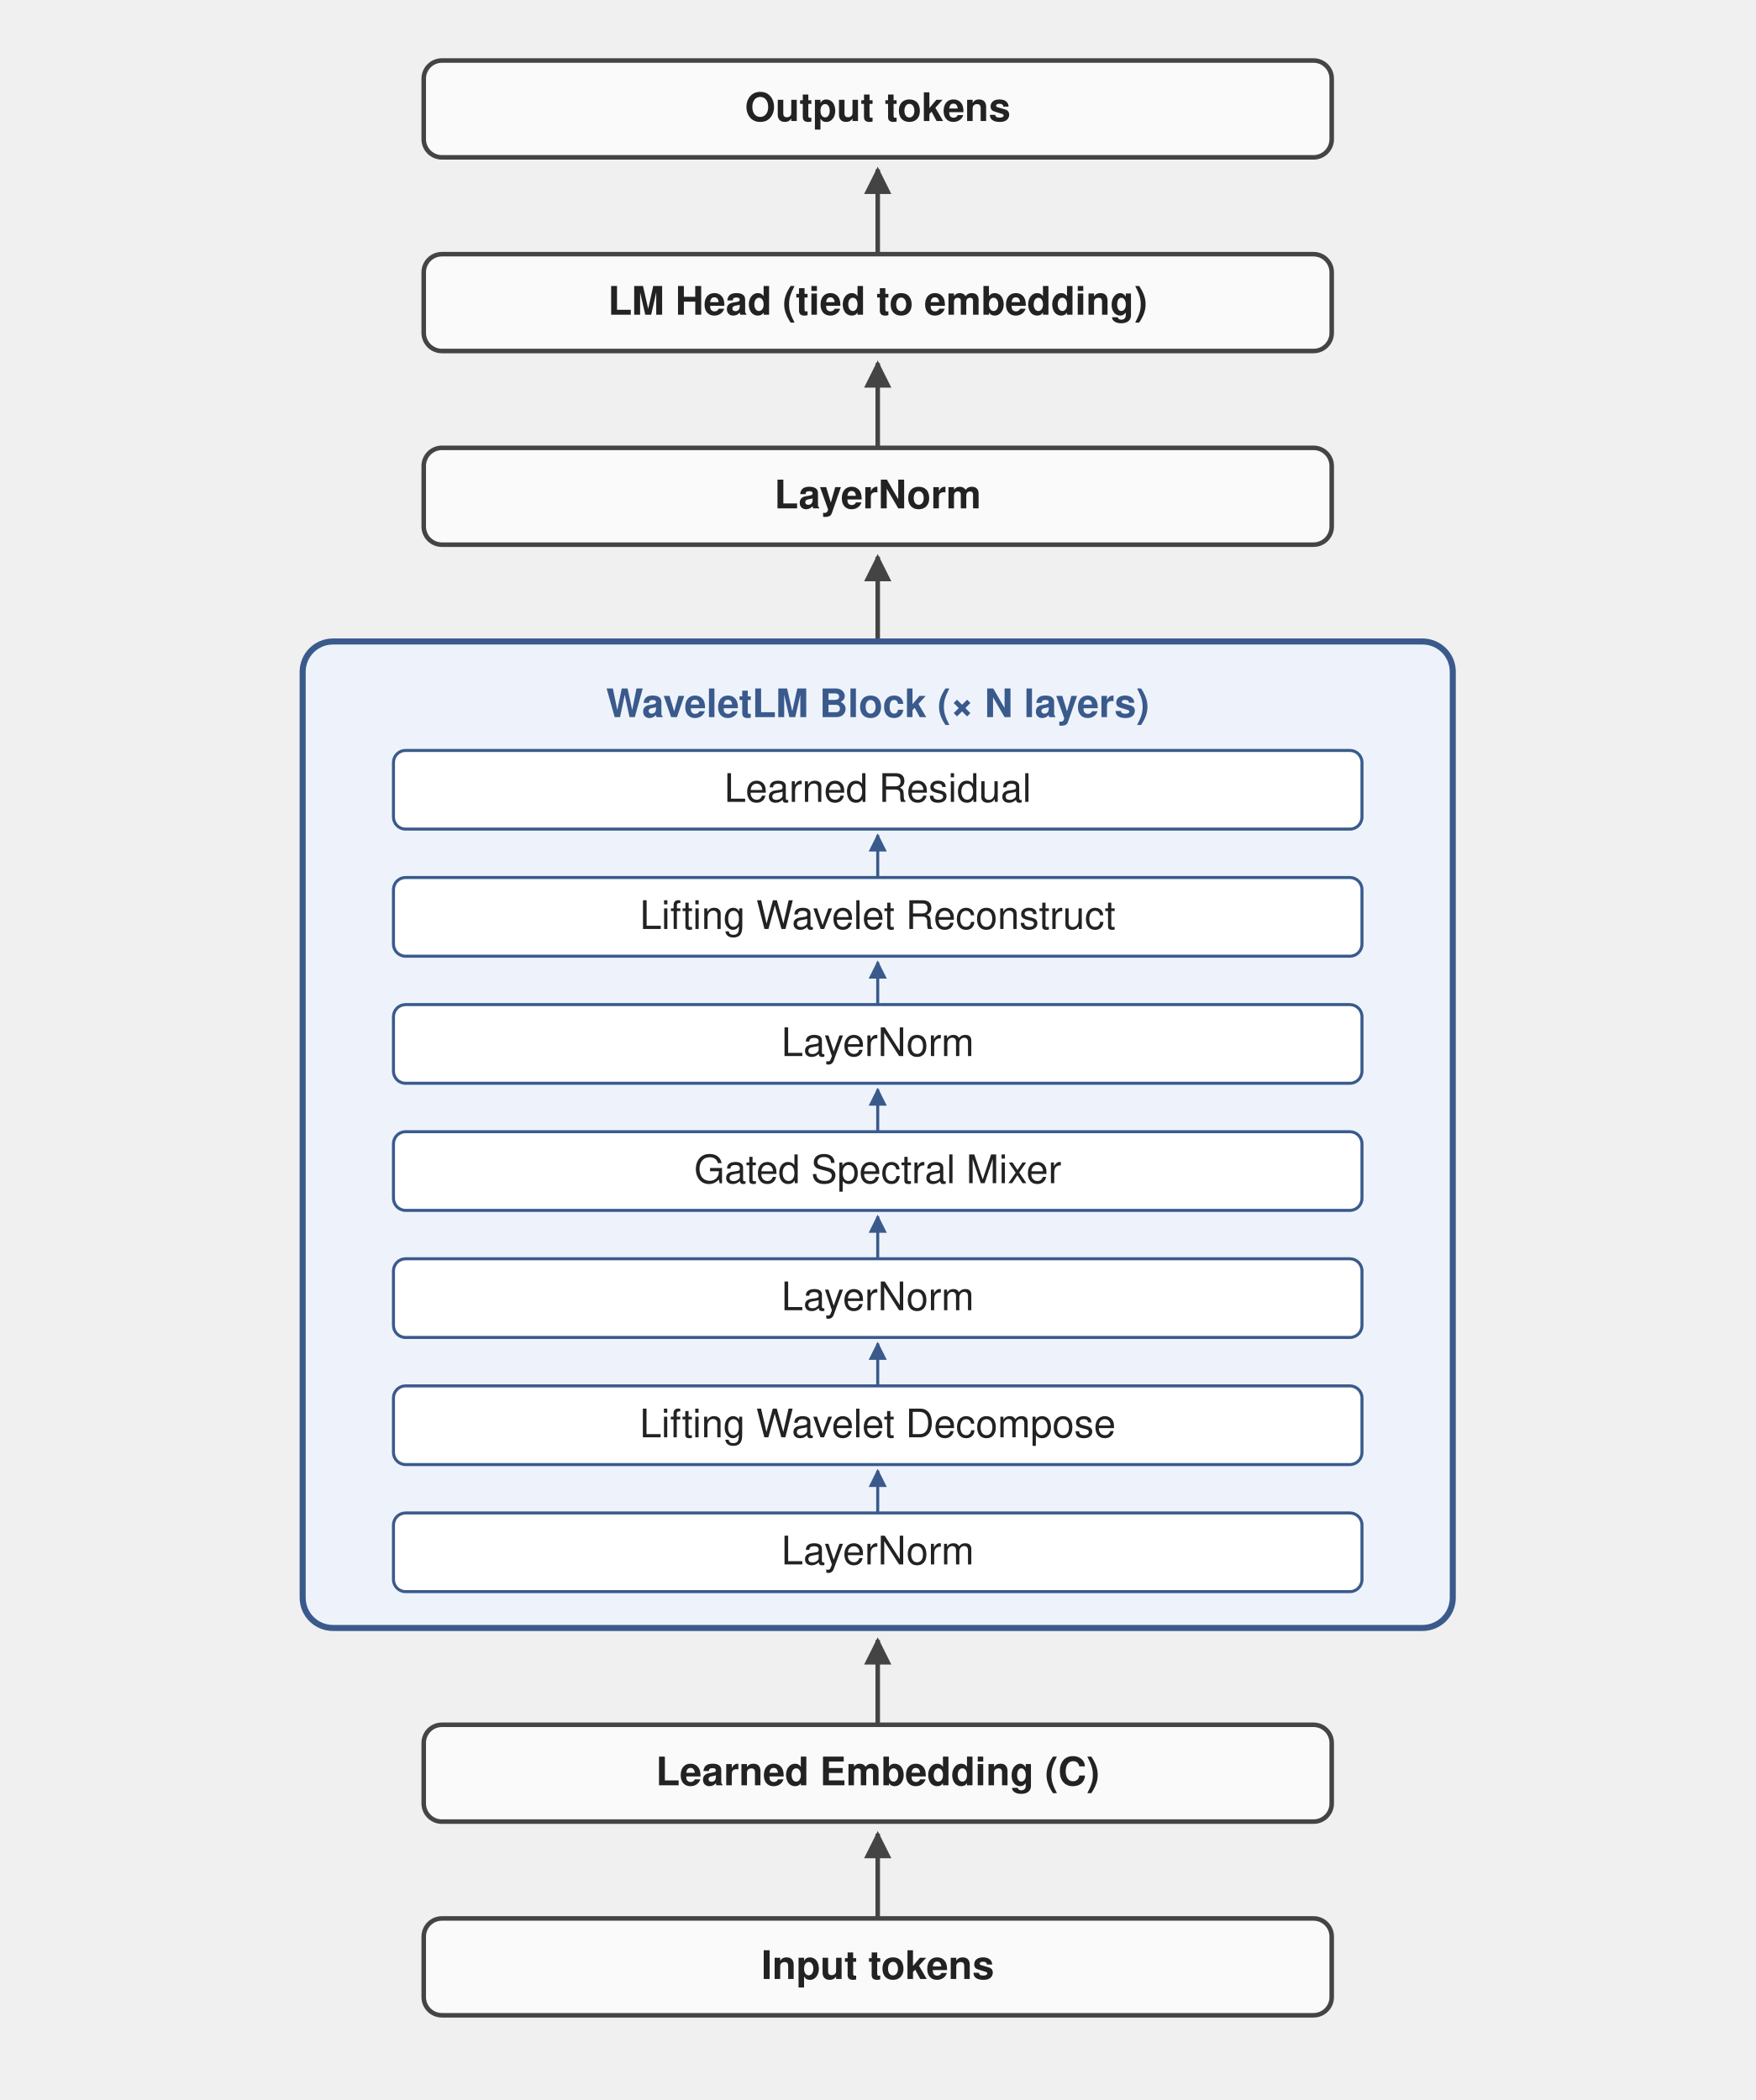
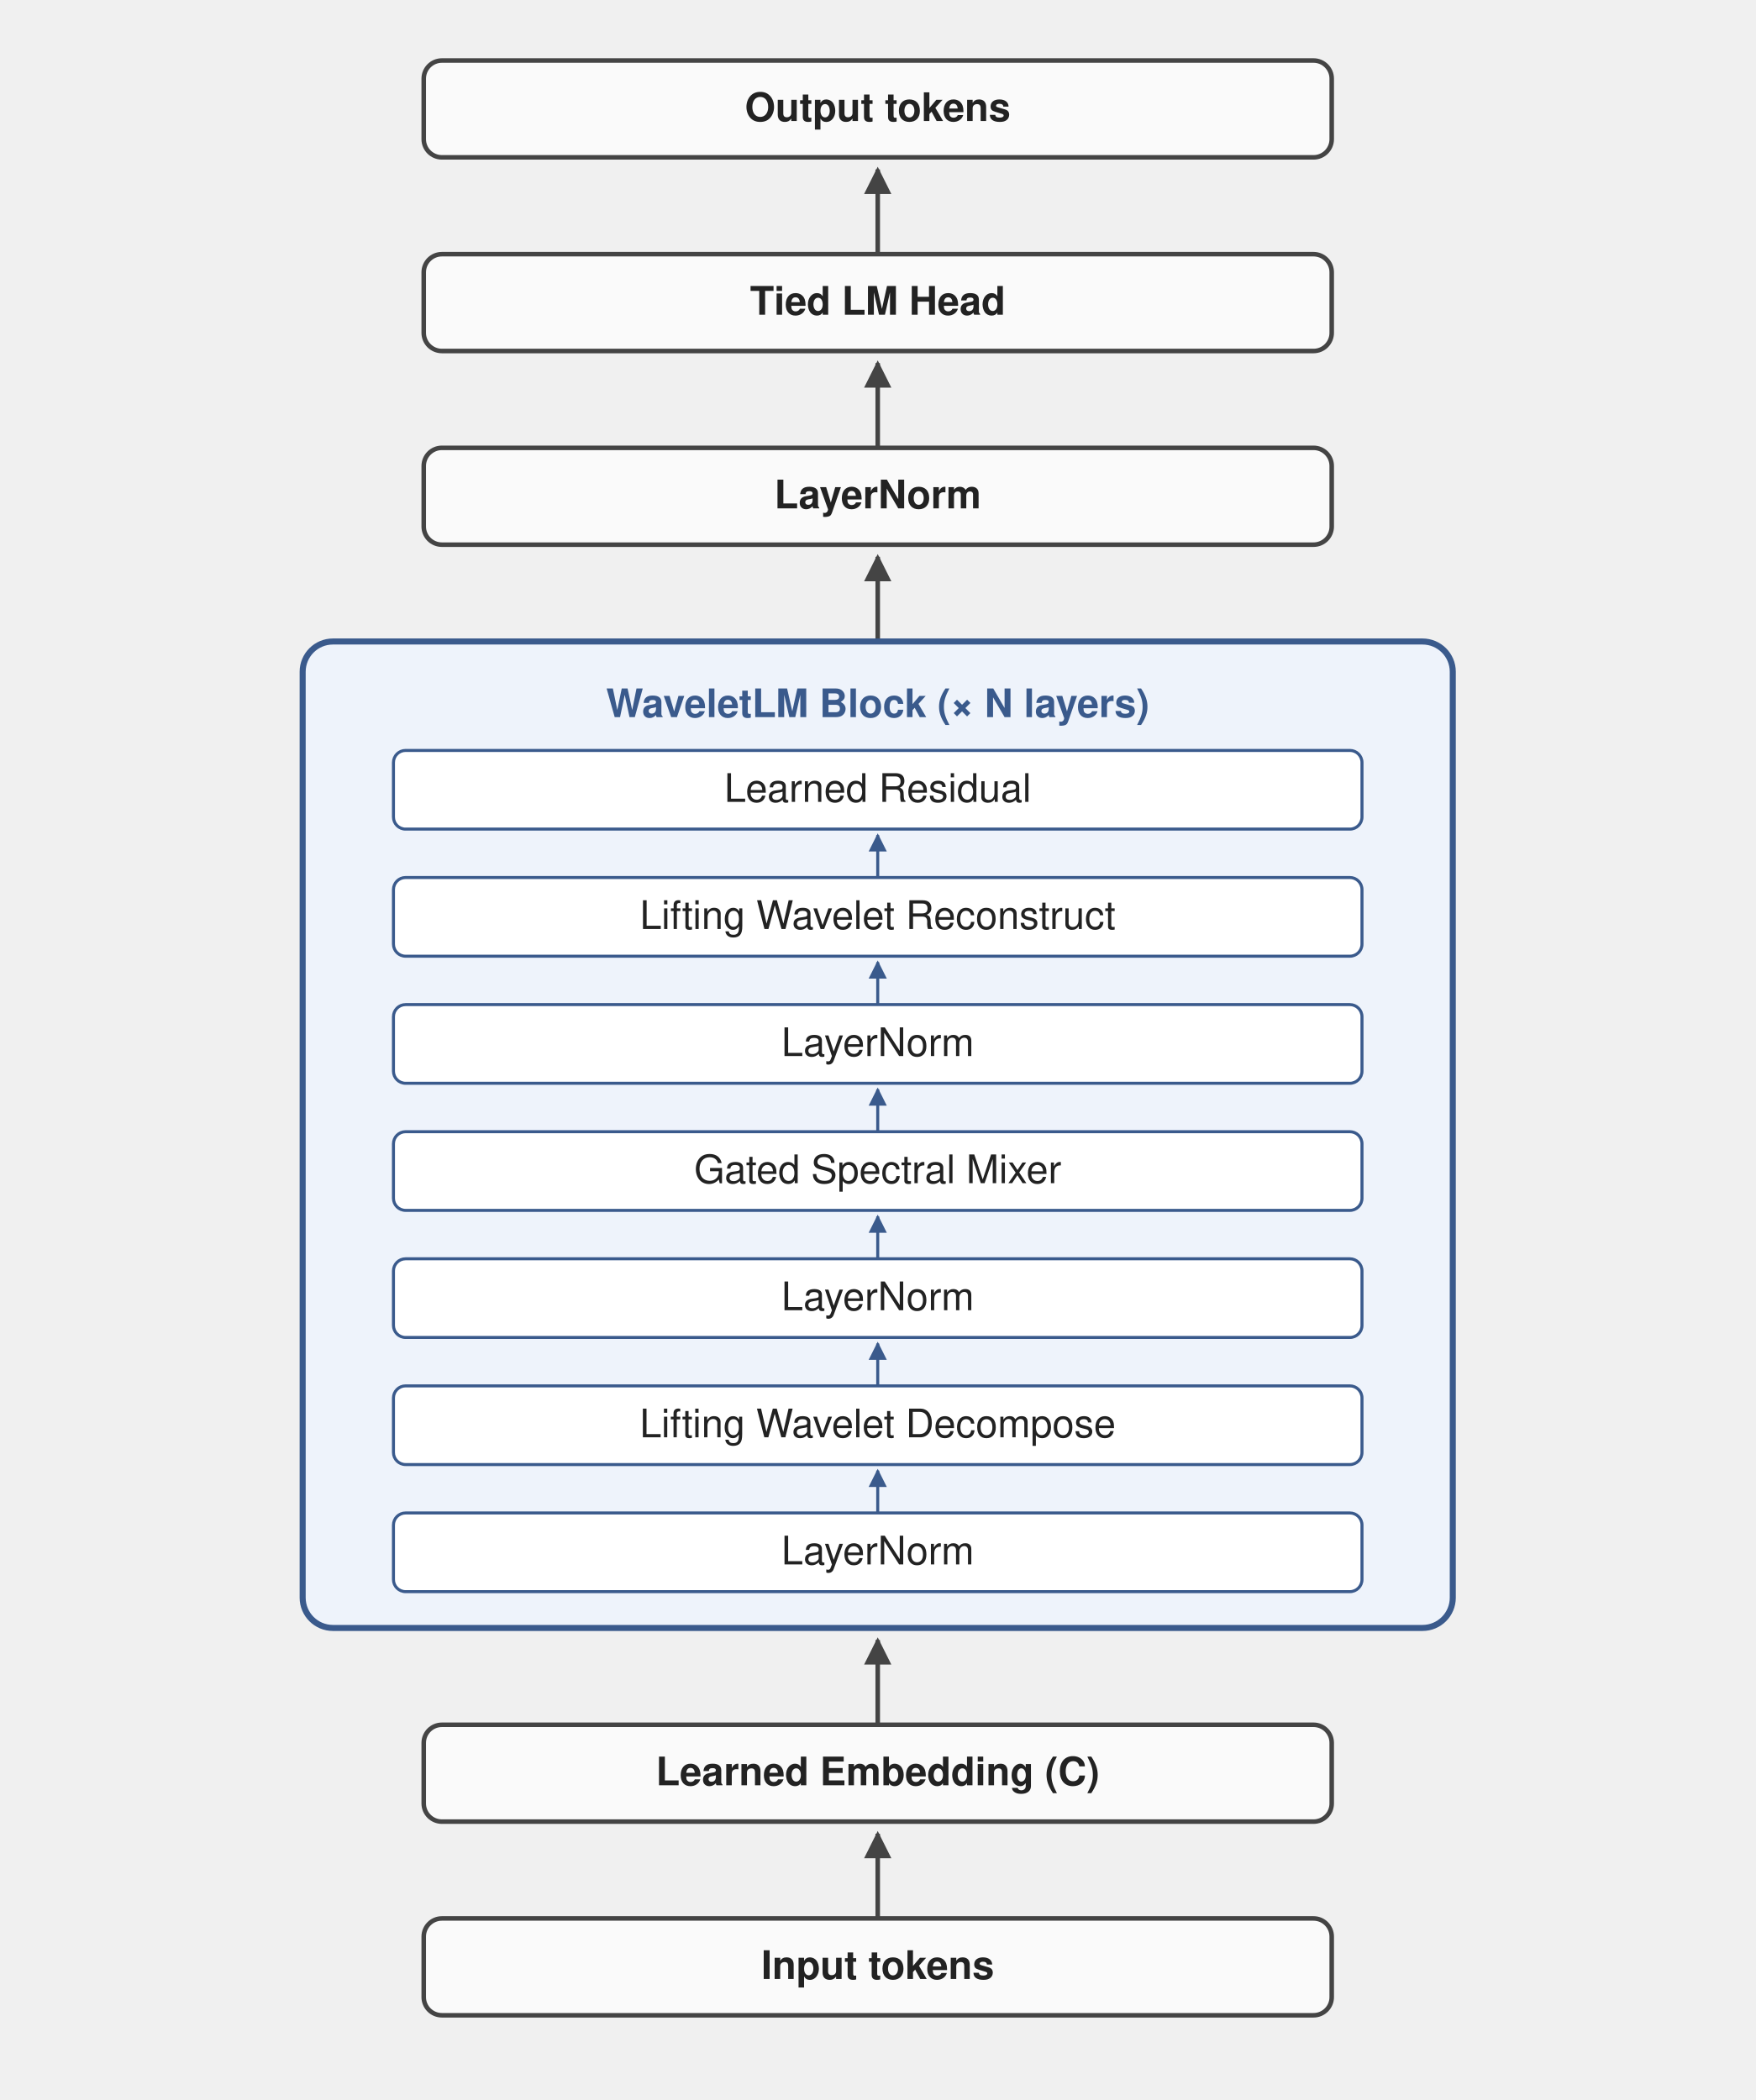
<svg xmlns="http://www.w3.org/2000/svg" viewBox="0 0 580 694" font-family="-apple-system, BlinkMacSystemFont, 'Segoe UI', Helvetica, Arial, sans-serif">
  <defs>
    <marker id="ar" viewBox="0 0 10 10" refX="9" refY="5" markerWidth="6" markerHeight="6" orient="auto">
      <path d="M0,0 L10,5 L0,10 z" fill="#444" />
    </marker>
    <marker id="ab" viewBox="0 0 10 10" refX="9" refY="5" markerWidth="6" markerHeight="6" orient="auto">
      <path d="M0,0 L10,5 L0,10 z" fill="#3a5a8c" />
    </marker>
    <style>
      .box { fill: #fafafa; stroke: #444; stroke-width: 1.5; }
      .label { font-size: 13px; font-weight: 700; fill: #222; }
      .sub-box { fill: #ffffff; stroke: #3a5a8c; stroke-width: 1; }
      .sub-label { font-size: 13px; font-weight: 500; fill: #222; }
      .block-bg { fill: #eef3fb; stroke: #3a5a8c; stroke-width: 2; }
      .block-title { font-size: 13px; font-weight: 700; fill: #3a5a8c; }
      .arrow { stroke: #444; stroke-width: 1.5; fill: none; }
      .sub-arrow { stroke: #3a5a8c; stroke-width: 1; fill: none; }
    </style>
  </defs>
  <rect x="140" y="20" width="300" height="32" rx="6" ry="6" class="box" />
  <text x="290" y="40" text-anchor="middle" class="label">Output tokens</text>
  <line x1="290" y1="84" x2="290" y2="56" class="arrow" marker-end="url(#ar)" />
  <rect x="140" y="84" width="300" height="32" rx="6" ry="6" class="box" />
-   <text x="290" y="104" text-anchor="middle" class="label">LM Head (tied to embedding)</text>
+   <text x="290" y="104" text-anchor="middle" class="label">Tied LM Head</text>
  <line x1="290" y1="148" x2="290" y2="120" class="arrow" marker-end="url(#ar)" />
  <rect x="140" y="148" width="300" height="32" rx="6" ry="6" class="box" />
  <text x="290" y="168" text-anchor="middle" class="label">LayerNorm</text>
  <line x1="290" y1="212" x2="290" y2="184" class="arrow" marker-end="url(#ar)" />
  <rect x="100" y="212" width="380" height="326" rx="10" ry="10" class="block-bg" />
  <text x="290" y="237" text-anchor="middle" class="block-title">WaveletLM Block (× N layers)</text>
  <rect x="130" y="248" width="320" height="26" rx="4" ry="4" class="sub-box" />
  <text x="290" y="265" text-anchor="middle" class="sub-label">Learned Residual</text>
  <line x1="290" y1="290" x2="290" y2="276" class="sub-arrow" marker-end="url(#ab)" />
  <rect x="130" y="290" width="320" height="26" rx="4" ry="4" class="sub-box" />
  <text x="290" y="307" text-anchor="middle" class="sub-label">Lifting Wavelet Reconstruct</text>
  <line x1="290" y1="332" x2="290" y2="318" class="sub-arrow" marker-end="url(#ab)" />
  <rect x="130" y="332" width="320" height="26" rx="4" ry="4" class="sub-box" />
  <text x="290" y="349" text-anchor="middle" class="sub-label">LayerNorm</text>
  <line x1="290" y1="374" x2="290" y2="360" class="sub-arrow" marker-end="url(#ab)" />
  <rect x="130" y="374" width="320" height="26" rx="4" ry="4" class="sub-box" />
  <text x="290" y="391" text-anchor="middle" class="sub-label">Gated Spectral Mixer</text>
  <line x1="290" y1="416" x2="290" y2="402" class="sub-arrow" marker-end="url(#ab)" />
  <rect x="130" y="416" width="320" height="26" rx="4" ry="4" class="sub-box" />
  <text x="290" y="433" text-anchor="middle" class="sub-label">LayerNorm</text>
  <line x1="290" y1="458" x2="290" y2="444" class="sub-arrow" marker-end="url(#ab)" />
  <rect x="130" y="458" width="320" height="26" rx="4" ry="4" class="sub-box" />
  <text x="290" y="475" text-anchor="middle" class="sub-label">Lifting Wavelet Decompose</text>
  <line x1="290" y1="500" x2="290" y2="486" class="sub-arrow" marker-end="url(#ab)" />
  <rect x="130" y="500" width="320" height="26" rx="4" ry="4" class="sub-box" />
  <text x="290" y="517" text-anchor="middle" class="sub-label">LayerNorm</text>
  <line x1="290" y1="570" x2="290" y2="542" class="arrow" marker-end="url(#ar)" />
  <rect x="140" y="570" width="300" height="32" rx="6" ry="6" class="box" />
  <text x="290" y="590" text-anchor="middle" class="label">Learned Embedding (C)</text>
  <line x1="290" y1="634" x2="290" y2="606" class="arrow" marker-end="url(#ar)" />
  <rect x="140" y="634" width="300" height="32" rx="6" ry="6" class="box" />
  <text x="290" y="654" text-anchor="middle" class="label">Input tokens</text>
</svg>
